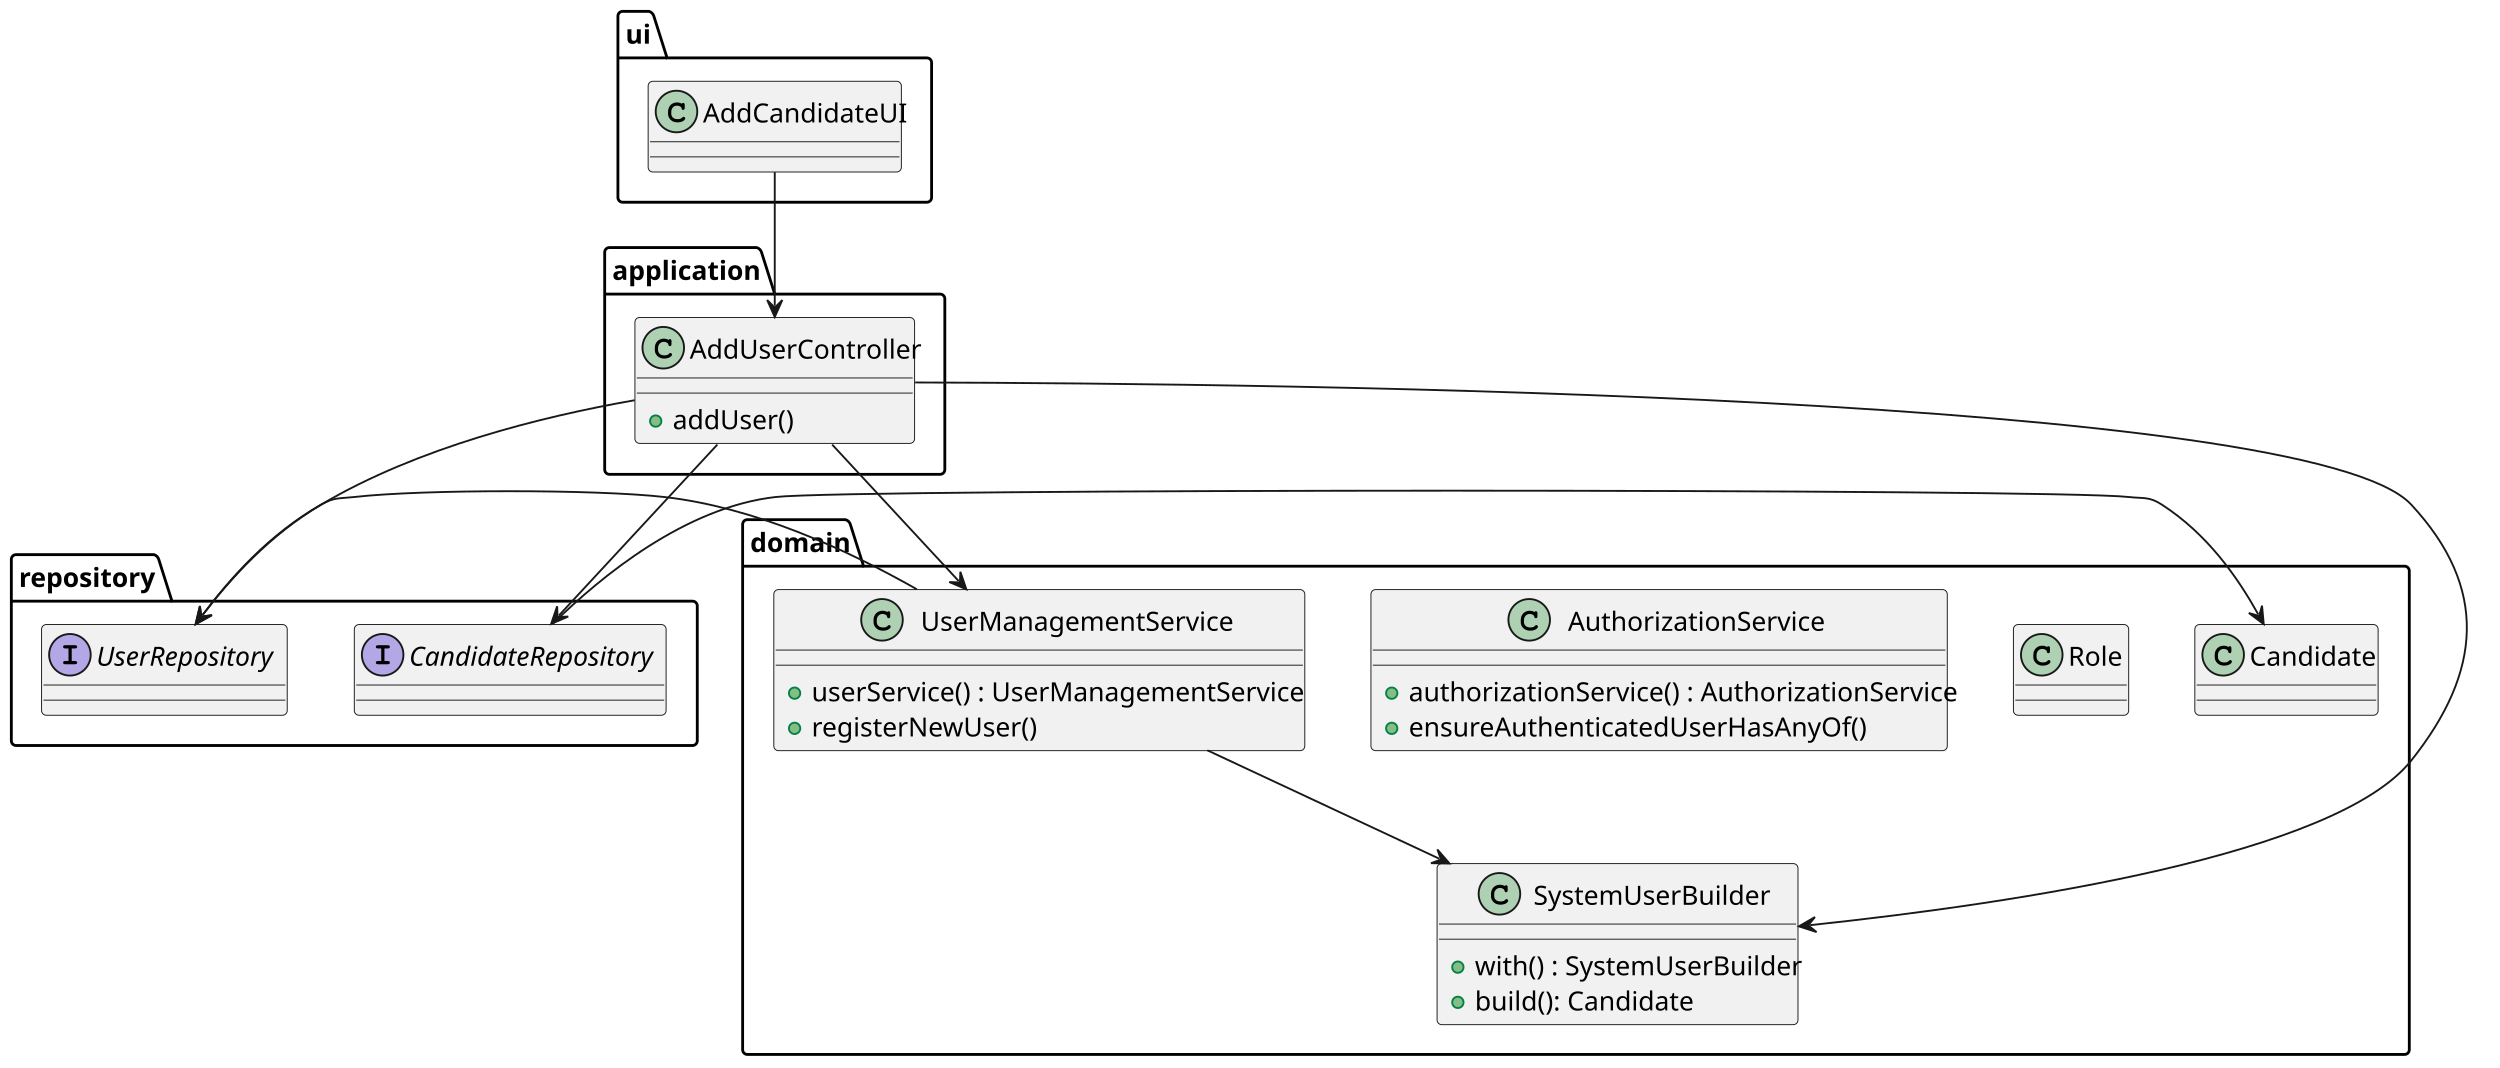
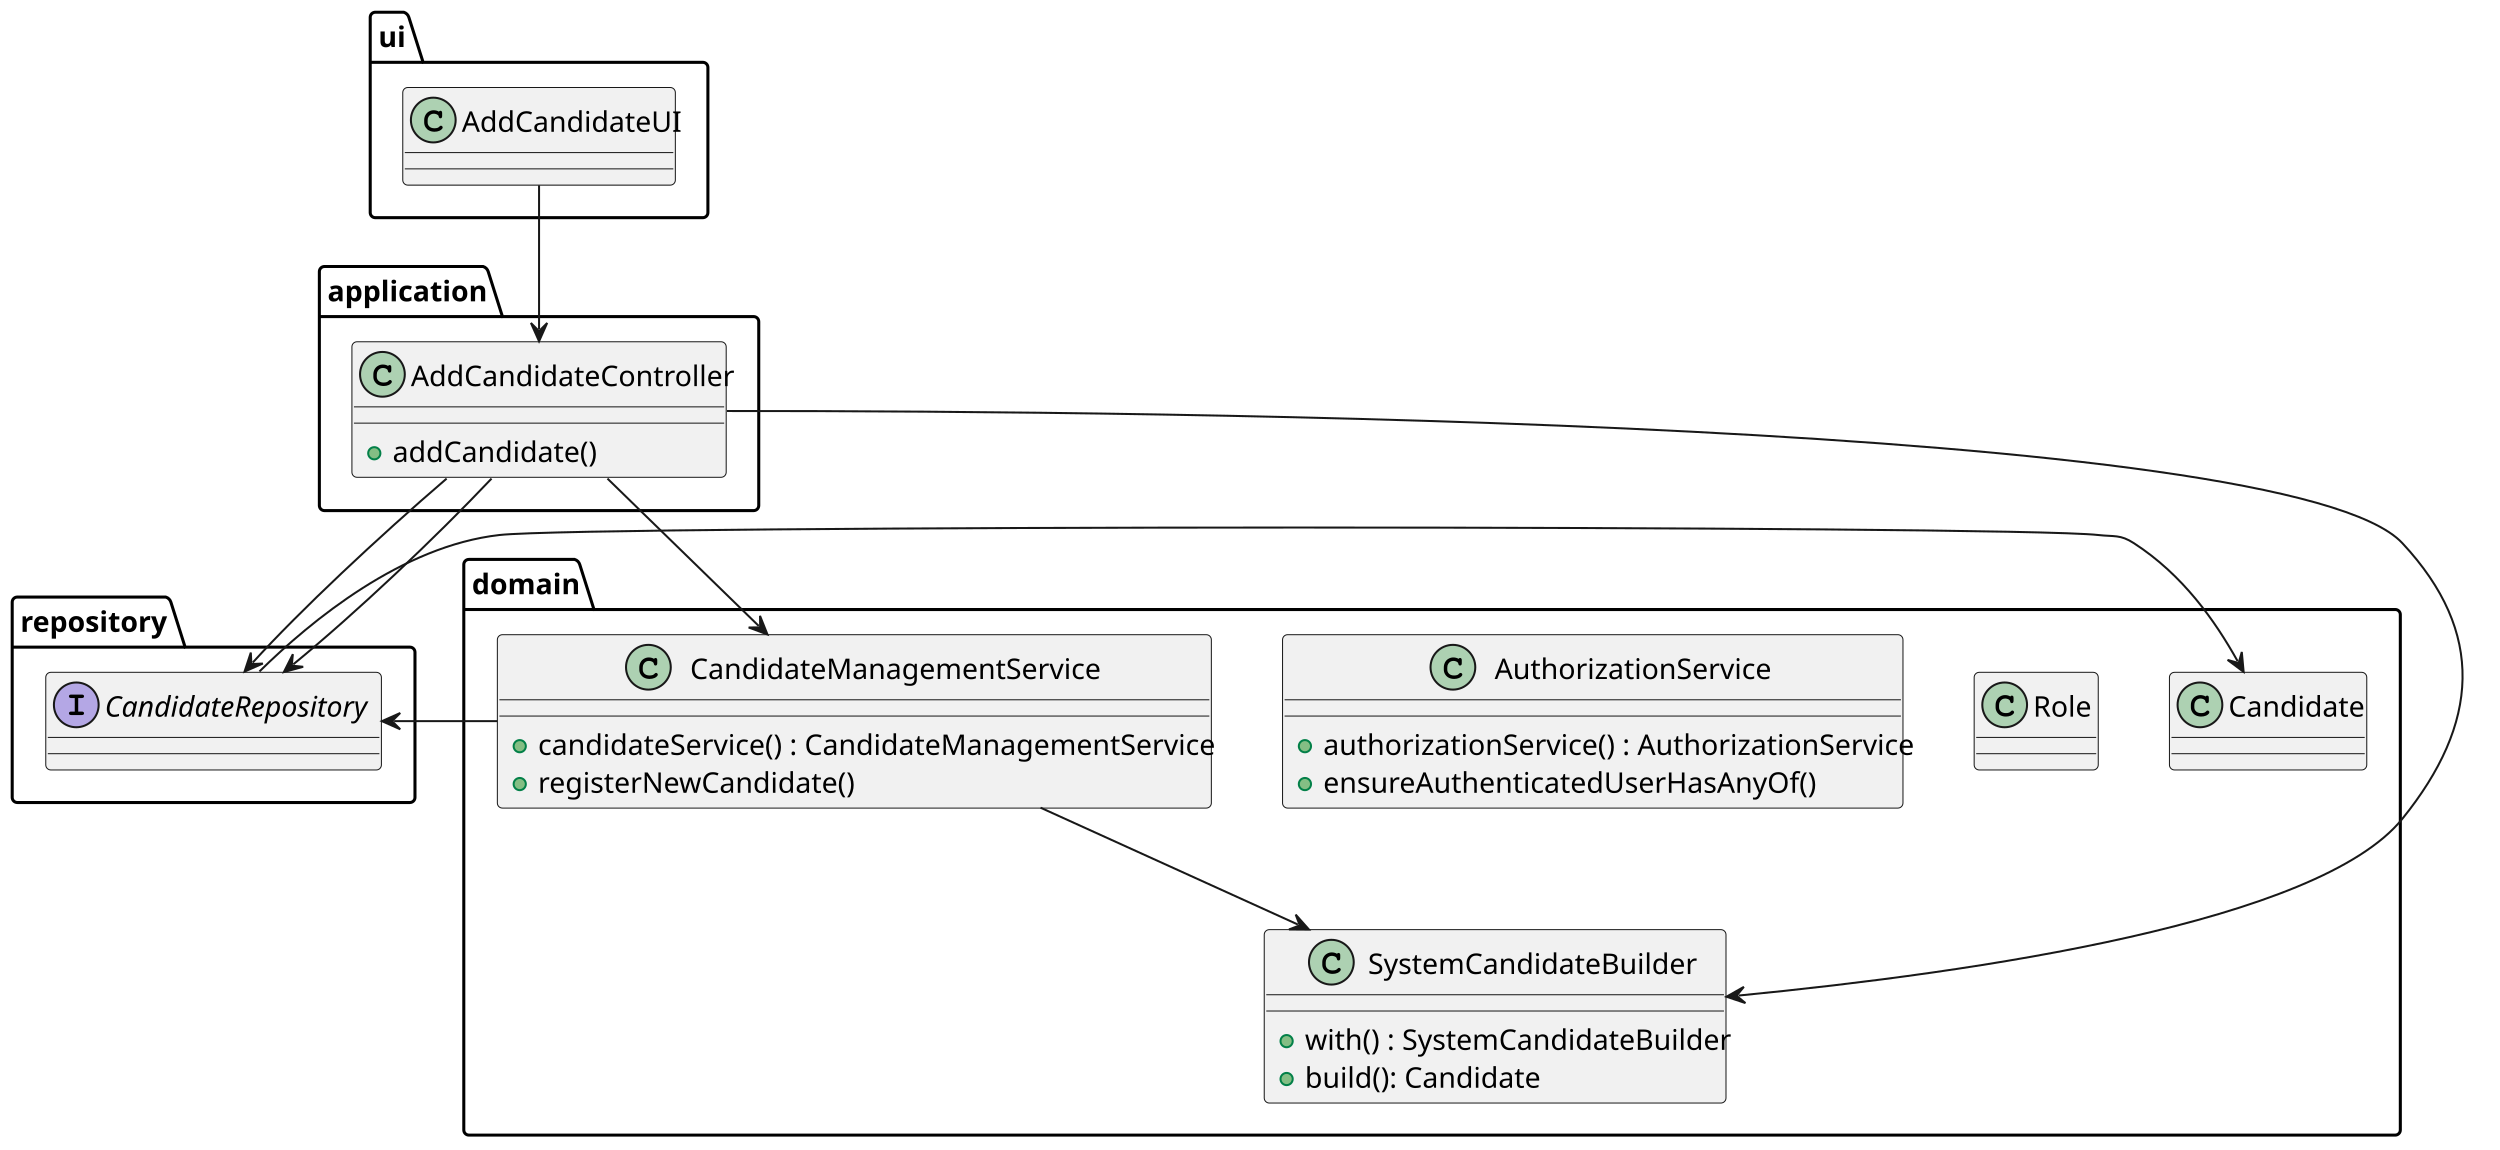
- <svg xmlns="http://www.w3.org/2000/svg" contentStyleType="text/css" height="565px" preserveAspectRatio="none" style="width:1323px;height:565px;background:#FFFFFF;" version="1.1" viewBox="0 0 1323 565" width="1323px" zoomAndPan="magnify">
+ <svg xmlns="http://www.w3.org/2000/svg" contentStyleType="text/css" height="565px" preserveAspectRatio="none" style="width:1229px;height:565px;background:#FFFFFF;" version="1.1" viewBox="0 0 1229 565" width="1229px" zoomAndPan="magnify">
  <defs />
  <g>
    <g id="cluster_ui">
-       <path d="M329.5,6.014 L343.5,6.014 A3.75,3.75 0 0 1 346,8.514 L353,30.635 L490.5,30.635 A2.5,2.5 0 0 1 493,33.135 L493,104.514 A2.5,2.5 0 0 1 490.5,107.014 L329.5,107.014 A2.5,2.5 0 0 1 327,104.514 L327,8.514 A2.5,2.5 0 0 1 329.5,6.014 " fill="none" style="stroke:#000000;stroke-width:1.5;" />
-       <line style="stroke:#000000;stroke-width:1.5;" x1="327" x2="353" y1="30.635" y2="30.635" />
-       <text fill="#000000" font-family="sans-serif" font-size="14" font-weight="bold" lengthAdjust="spacing" textLength="13" x="331" y="23.121">ui</text>
+       <path d="M184.5,6.014 L198.5,6.014 A3.75,3.75 0 0 1 201,8.514 L208,30.635 L345.5,30.635 A2.5,2.5 0 0 1 348,33.135 L348,104.514 A2.5,2.5 0 0 1 345.5,107.014 L184.5,107.014 A2.5,2.5 0 0 1 182,104.514 L182,8.514 A2.5,2.5 0 0 1 184.5,6.014 " fill="none" style="stroke:#000000;stroke-width:1.5;" />
+       <line style="stroke:#000000;stroke-width:1.5;" x1="182" x2="208" y1="30.635" y2="30.635" />
+       <text fill="#000000" font-family="sans-serif" font-size="14" font-weight="bold" lengthAdjust="spacing" textLength="13" x="186" y="23.121">ui</text>
    </g>
    <g id="cluster_application">
-       <path d="M322.5,131.014 L400.5,131.014 A3.75,3.75 0 0 1 403,133.514 L410,155.635 L497.5,155.635 A2.5,2.5 0 0 1 500,158.135 L500,248.514 A2.5,2.5 0 0 1 497.5,251.014 L322.5,251.014 A2.5,2.5 0 0 1 320,248.514 L320,133.514 A2.5,2.5 0 0 1 322.5,131.014 " fill="none" style="stroke:#000000;stroke-width:1.5;" />
-       <line style="stroke:#000000;stroke-width:1.5;" x1="320" x2="410" y1="155.635" y2="155.635" />
-       <text fill="#000000" font-family="sans-serif" font-size="14" font-weight="bold" lengthAdjust="spacing" textLength="77" x="324" y="148.121">application</text>
+       <path d="M159.5,131.014 L237.5,131.014 A3.75,3.75 0 0 1 240,133.514 L247,155.635 L370.5,155.635 A2.5,2.5 0 0 1 373,158.135 L373,248.514 A2.5,2.5 0 0 1 370.5,251.014 L159.5,251.014 A2.5,2.5 0 0 1 157,248.514 L157,133.514 A2.5,2.5 0 0 1 159.5,131.014 " fill="none" style="stroke:#000000;stroke-width:1.5;" />
+       <line style="stroke:#000000;stroke-width:1.5;" x1="157" x2="247" y1="155.635" y2="155.635" />
+       <text fill="#000000" font-family="sans-serif" font-size="14" font-weight="bold" lengthAdjust="spacing" textLength="77" x="161" y="148.121">application</text>
    </g>
    <g id="cluster_repository">
-       <path d="M8.5,293.514 L81.5,293.514 A3.75,3.75 0 0 1 84,296.014 L91,318.135 L366.5,318.135 A2.5,2.5 0 0 1 369,320.635 L369,392.014 A2.5,2.5 0 0 1 366.5,394.514 L8.5,394.514 A2.5,2.5 0 0 1 6,392.014 L6,296.014 A2.5,2.5 0 0 1 8.5,293.514 " fill="none" style="stroke:#000000;stroke-width:1.5;" />
+       <path d="M8.5,293.514 L81.5,293.514 A3.75,3.75 0 0 1 84,296.014 L91,318.135 L201.5,318.135 A2.5,2.5 0 0 1 204,320.635 L204,392.014 A2.5,2.5 0 0 1 201.5,394.514 L8.5,394.514 A2.5,2.5 0 0 1 6,392.014 L6,296.014 A2.5,2.5 0 0 1 8.5,293.514 " fill="none" style="stroke:#000000;stroke-width:1.5;" />
      <line style="stroke:#000000;stroke-width:1.5;" x1="6" x2="91" y1="318.135" y2="318.135" />
      <text fill="#000000" font-family="sans-serif" font-size="14" font-weight="bold" lengthAdjust="spacing" textLength="72" x="10" y="310.621">repository</text>
    </g>
    <g id="cluster_domain">
-       <path d="M395.5,275.014 L447.5,275.014 A3.75,3.75 0 0 1 450,277.514 L457,299.635 L1272.5,299.635 A2.5,2.5 0 0 1 1275,302.135 L1275,555.514 A2.5,2.5 0 0 1 1272.5,558.014 L395.5,558.014 A2.5,2.5 0 0 1 393,555.514 L393,277.514 A2.5,2.5 0 0 1 395.5,275.014 " fill="none" style="stroke:#000000;stroke-width:1.5;" />
-       <line style="stroke:#000000;stroke-width:1.5;" x1="393" x2="457" y1="299.635" y2="299.635" />
-       <text fill="#000000" font-family="sans-serif" font-size="14" font-weight="bold" lengthAdjust="spacing" textLength="51" x="397" y="292.121">domain</text>
+       <path d="M230.5,275.014 L282.5,275.014 A3.75,3.75 0 0 1 285,277.514 L292,299.635 L1177.5,299.635 A2.5,2.5 0 0 1 1180,302.135 L1180,555.514 A2.5,2.5 0 0 1 1177.5,558.014 L230.5,558.014 A2.5,2.5 0 0 1 228,555.514 L228,277.514 A2.5,2.5 0 0 1 230.5,275.014 " fill="none" style="stroke:#000000;stroke-width:1.5;" />
+       <line style="stroke:#000000;stroke-width:1.5;" x1="228" x2="292" y1="299.635" y2="299.635" />
+       <text fill="#000000" font-family="sans-serif" font-size="14" font-weight="bold" lengthAdjust="spacing" textLength="51" x="232" y="292.121">domain</text>
    </g>
    <g id="elem_AddCandidateUI">
-       <rect codeLine="6" fill="#F1F1F1" height="48" id="AddCandidateUI" rx="2.5" ry="2.5" style="stroke:#181818;stroke-width:0.5;" width="134" x="343" y="43.014" />
-       <ellipse cx="358" cy="59.014" fill="#ADD1B2" rx="11" ry="11" style="stroke:#181818;stroke-width:1.0;" />
-       <path d="M360.766,54.889 Q360.922,54.67 361.109,54.56 Q361.297,54.451 361.516,54.451 Q361.891,54.451 362.125,54.717 Q362.359,54.967 362.359,55.576 L362.359,57.029 Q362.359,57.639 362.125,57.904 Q361.891,58.17 361.516,58.17 Q361.172,58.17 360.969,57.967 Q360.766,57.779 360.656,57.264 Q360.609,56.904 360.422,56.717 Q360.094,56.342 359.484,56.123 Q358.875,55.904 358.25,55.904 Q357.484,55.904 356.844,56.232 Q356.219,56.56 355.719,57.31 Q355.234,58.06 355.234,59.092 L355.234,60.185 Q355.234,61.42 356.125,62.248 Q357.016,63.06 358.609,63.06 Q359.547,63.06 360.203,62.81 Q360.594,62.654 361.016,62.217 Q361.281,61.951 361.422,61.873 Q361.578,61.795 361.781,61.795 Q362.109,61.795 362.359,62.06 Q362.625,62.31 362.625,62.654 Q362.625,62.998 362.281,63.404 Q361.781,63.982 360.984,64.311 Q359.906,64.764 358.609,64.764 Q357.094,64.764 355.891,64.139 Q354.906,63.639 354.219,62.576 Q353.531,61.498 353.531,60.217 L353.531,59.06 Q353.531,57.732 354.141,56.592 Q354.766,55.435 355.859,54.826 Q356.953,54.201 358.188,54.201 Q358.922,54.201 359.562,54.373 Q360.219,54.529 360.766,54.889 Z " fill="#000000" />
-       <text fill="#000000" font-family="sans-serif" font-size="14" lengthAdjust="spacing" textLength="102" x="372" y="64.811">AddCandidateUI</text>
-       <line style="stroke:#181818;stroke-width:0.5;" x1="344" x2="476" y1="75.014" y2="75.014" />
-       <line style="stroke:#181818;stroke-width:0.5;" x1="344" x2="476" y1="83.014" y2="83.014" />
+       <rect codeLine="6" fill="#F1F1F1" height="48" id="AddCandidateUI" rx="2.5" ry="2.5" style="stroke:#181818;stroke-width:0.5;" width="134" x="198" y="43.014" />
+       <ellipse cx="213" cy="59.014" fill="#ADD1B2" rx="11" ry="11" style="stroke:#181818;stroke-width:1.0;" />
+       <path d="M215.766,54.889 Q215.922,54.67 216.109,54.56 Q216.297,54.451 216.516,54.451 Q216.891,54.451 217.125,54.717 Q217.359,54.967 217.359,55.576 L217.359,57.029 Q217.359,57.639 217.125,57.904 Q216.891,58.17 216.516,58.17 Q216.172,58.17 215.969,57.967 Q215.766,57.779 215.656,57.264 Q215.609,56.904 215.422,56.717 Q215.094,56.342 214.484,56.123 Q213.875,55.904 213.25,55.904 Q212.484,55.904 211.844,56.232 Q211.219,56.56 210.719,57.31 Q210.234,58.06 210.234,59.092 L210.234,60.185 Q210.234,61.42 211.125,62.248 Q212.016,63.06 213.609,63.06 Q214.547,63.06 215.203,62.81 Q215.594,62.654 216.016,62.217 Q216.281,61.951 216.422,61.873 Q216.578,61.795 216.781,61.795 Q217.109,61.795 217.359,62.06 Q217.625,62.31 217.625,62.654 Q217.625,62.998 217.281,63.404 Q216.781,63.982 215.984,64.311 Q214.906,64.764 213.609,64.764 Q212.094,64.764 210.891,64.139 Q209.906,63.639 209.219,62.576 Q208.531,61.498 208.531,60.217 L208.531,59.06 Q208.531,57.732 209.141,56.592 Q209.766,55.435 210.859,54.826 Q211.953,54.201 213.188,54.201 Q213.922,54.201 214.562,54.373 Q215.219,54.529 215.766,54.889 Z " fill="#000000" />
+       <text fill="#000000" font-family="sans-serif" font-size="14" lengthAdjust="spacing" textLength="102" x="227" y="64.811">AddCandidateUI</text>
+       <line style="stroke:#181818;stroke-width:0.5;" x1="199" x2="331" y1="75.014" y2="75.014" />
+       <line style="stroke:#181818;stroke-width:0.5;" x1="199" x2="331" y1="83.014" y2="83.014" />
    </g>
-     <g id="elem_AddUserController">
-       <rect codeLine="14" fill="#F1F1F1" height="66.621" id="AddUserController" rx="2.5" ry="2.5" style="stroke:#181818;stroke-width:0.5;" width="148" x="336" y="168.014" />
-       <ellipse cx="351" cy="184.014" fill="#ADD1B2" rx="11" ry="11" style="stroke:#181818;stroke-width:1.0;" />
-       <path d="M353.766,179.889 Q353.922,179.67 354.109,179.56 Q354.297,179.451 354.516,179.451 Q354.891,179.451 355.125,179.717 Q355.359,179.967 355.359,180.576 L355.359,182.029 Q355.359,182.639 355.125,182.904 Q354.891,183.17 354.516,183.17 Q354.172,183.17 353.969,182.967 Q353.766,182.779 353.656,182.264 Q353.609,181.904 353.422,181.717 Q353.094,181.342 352.484,181.123 Q351.875,180.904 351.25,180.904 Q350.484,180.904 349.844,181.232 Q349.219,181.56 348.719,182.31 Q348.234,183.06 348.234,184.092 L348.234,185.185 Q348.234,186.42 349.125,187.248 Q350.016,188.06 351.609,188.06 Q352.547,188.06 353.203,187.81 Q353.594,187.654 354.016,187.217 Q354.281,186.951 354.422,186.873 Q354.578,186.795 354.781,186.795 Q355.109,186.795 355.359,187.06 Q355.625,187.31 355.625,187.654 Q355.625,187.998 355.281,188.404 Q354.781,188.982 353.984,189.31 Q352.906,189.764 351.609,189.764 Q350.094,189.764 348.891,189.139 Q347.906,188.639 347.219,187.576 Q346.531,186.498 346.531,185.217 L346.531,184.06 Q346.531,182.732 347.141,181.592 Q347.766,180.435 348.859,179.826 Q349.953,179.201 351.188,179.201 Q351.922,179.201 352.562,179.373 Q353.219,179.529 353.766,179.889 Z " fill="#000000" />
-       <text fill="#000000" font-family="sans-serif" font-size="14" lengthAdjust="spacing" textLength="116" x="365" y="189.81">AddUserController</text>
-       <line style="stroke:#181818;stroke-width:0.5;" x1="337" x2="483" y1="200.014" y2="200.014" />
-       <line style="stroke:#181818;stroke-width:0.5;" x1="337" x2="483" y1="208.014" y2="208.014" />
-       <ellipse cx="347" cy="222.824" fill="#84BE84" rx="3" ry="3" style="stroke:#038048;stroke-width:1.0;" />
-       <text fill="#000000" font-family="sans-serif" font-size="14" lengthAdjust="spacing" textLength="63" x="356" y="227.121">addUser()</text>
-     </g>
-     <g id="elem_UserRepository">
-       <rect codeLine="20" fill="#F1F1F1" height="48" id="UserRepository" rx="2.5" ry="2.5" style="stroke:#181818;stroke-width:0.5;" width="130" x="22" y="330.514" />
-       <ellipse cx="37" cy="346.514" fill="#B4A7E5" rx="11" ry="11" style="stroke:#181818;stroke-width:1.0;" />
-       <path d="M37.953,343.154 L37.953,349.81 L39.672,349.81 Q40.281,349.81 40.547,350.045 Q40.812,350.279 40.812,350.67 Q40.812,351.045 40.547,351.279 Q40.281,351.514 39.672,351.514 L34.531,351.514 Q33.922,351.514 33.656,351.279 Q33.391,351.045 33.391,350.654 Q33.391,350.279 33.656,350.045 Q33.922,349.81 34.531,349.81 L36.25,349.81 L36.25,343.154 L34.531,343.154 Q33.922,343.154 33.656,342.92 Q33.391,342.685 33.391,342.295 Q33.391,341.92 33.656,341.685 Q33.922,341.451 34.531,341.451 L39.672,341.451 Q40.281,341.451 40.547,341.685 Q40.812,341.92 40.812,342.295 Q40.812,342.685 40.547,342.92 Q40.281,343.154 39.672,343.154 L37.953,343.154 Z " fill="#000000" />
-       <text fill="#000000" font-family="sans-serif" font-size="14" font-style="italic" lengthAdjust="spacing" textLength="98" x="51" y="352.31">UserRepository</text>
-       <line style="stroke:#181818;stroke-width:0.5;" x1="23" x2="151" y1="362.514" y2="362.514" />
-       <line style="stroke:#181818;stroke-width:0.5;" x1="23" x2="151" y1="370.514" y2="370.514" />
+     <g id="elem_AddCandidateController">
+       <rect codeLine="14" fill="#F1F1F1" height="66.621" id="AddCandidateController" rx="2.5" ry="2.5" style="stroke:#181818;stroke-width:0.5;" width="184" x="173" y="168.014" />
+       <ellipse cx="188" cy="184.014" fill="#ADD1B2" rx="11" ry="11" style="stroke:#181818;stroke-width:1.0;" />
+       <path d="M190.766,179.889 Q190.922,179.67 191.109,179.56 Q191.297,179.451 191.516,179.451 Q191.891,179.451 192.125,179.717 Q192.359,179.967 192.359,180.576 L192.359,182.029 Q192.359,182.639 192.125,182.904 Q191.891,183.17 191.516,183.17 Q191.172,183.17 190.969,182.967 Q190.766,182.779 190.656,182.264 Q190.609,181.904 190.422,181.717 Q190.094,181.342 189.484,181.123 Q188.875,180.904 188.25,180.904 Q187.484,180.904 186.844,181.232 Q186.219,181.56 185.719,182.31 Q185.234,183.06 185.234,184.092 L185.234,185.185 Q185.234,186.42 186.125,187.248 Q187.016,188.06 188.609,188.06 Q189.547,188.06 190.203,187.81 Q190.594,187.654 191.016,187.217 Q191.281,186.951 191.422,186.873 Q191.578,186.795 191.781,186.795 Q192.109,186.795 192.359,187.06 Q192.625,187.31 192.625,187.654 Q192.625,187.998 192.281,188.404 Q191.781,188.982 190.984,189.31 Q189.906,189.764 188.609,189.764 Q187.094,189.764 185.891,189.139 Q184.906,188.639 184.219,187.576 Q183.531,186.498 183.531,185.217 L183.531,184.06 Q183.531,182.732 184.141,181.592 Q184.766,180.435 185.859,179.826 Q186.953,179.201 188.188,179.201 Q188.922,179.201 189.562,179.373 Q190.219,179.529 190.766,179.889 Z " fill="#000000" />
+       <text fill="#000000" font-family="sans-serif" font-size="14" lengthAdjust="spacing" textLength="152" x="202" y="189.81">AddCandidateController</text>
+       <line style="stroke:#181818;stroke-width:0.5;" x1="174" x2="356" y1="200.014" y2="200.014" />
+       <line style="stroke:#181818;stroke-width:0.5;" x1="174" x2="356" y1="208.014" y2="208.014" />
+       <ellipse cx="184" cy="222.824" fill="#84BE84" rx="3" ry="3" style="stroke:#038048;stroke-width:1.0;" />
+       <text fill="#000000" font-family="sans-serif" font-size="14" lengthAdjust="spacing" textLength="99" x="193" y="227.121">addCandidate()</text>
    </g>
    <g id="elem_CandidateRepository">
-       <rect codeLine="22" fill="#F1F1F1" height="48" id="CandidateRepository" rx="2.5" ry="2.5" style="stroke:#181818;stroke-width:0.5;" width="165" x="187.5" y="330.514" />
-       <ellipse cx="202.5" cy="346.514" fill="#B4A7E5" rx="11" ry="11" style="stroke:#181818;stroke-width:1.0;" />
-       <path d="M203.453,343.154 L203.453,349.81 L205.172,349.81 Q205.781,349.81 206.047,350.045 Q206.312,350.279 206.312,350.67 Q206.312,351.045 206.047,351.279 Q205.781,351.514 205.172,351.514 L200.031,351.514 Q199.422,351.514 199.156,351.279 Q198.891,351.045 198.891,350.654 Q198.891,350.279 199.156,350.045 Q199.422,349.81 200.031,349.81 L201.75,349.81 L201.75,343.154 L200.031,343.154 Q199.422,343.154 199.156,342.92 Q198.891,342.685 198.891,342.295 Q198.891,341.92 199.156,341.685 Q199.422,341.451 200.031,341.451 L205.172,341.451 Q205.781,341.451 206.047,341.685 Q206.312,341.92 206.312,342.295 Q206.312,342.685 206.047,342.92 Q205.781,343.154 205.172,343.154 L203.453,343.154 Z " fill="#000000" />
-       <text fill="#000000" font-family="sans-serif" font-size="14" font-style="italic" lengthAdjust="spacing" textLength="133" x="216.5" y="352.31">CandidateRepository</text>
-       <line style="stroke:#181818;stroke-width:0.5;" x1="188.5" x2="351.5" y1="362.514" y2="362.514" />
-       <line style="stroke:#181818;stroke-width:0.5;" x1="188.5" x2="351.5" y1="370.514" y2="370.514" />
+       <rect codeLine="21" fill="#F1F1F1" height="48" id="CandidateRepository" rx="2.5" ry="2.5" style="stroke:#181818;stroke-width:0.5;" width="165" x="22.5" y="330.514" />
+       <ellipse cx="37.5" cy="346.514" fill="#B4A7E5" rx="11" ry="11" style="stroke:#181818;stroke-width:1.0;" />
+       <path d="M38.453,343.154 L38.453,349.81 L40.172,349.81 Q40.781,349.81 41.047,350.045 Q41.312,350.279 41.312,350.67 Q41.312,351.045 41.047,351.279 Q40.781,351.514 40.172,351.514 L35.031,351.514 Q34.422,351.514 34.156,351.279 Q33.891,351.045 33.891,350.654 Q33.891,350.279 34.156,350.045 Q34.422,349.81 35.031,349.81 L36.75,349.81 L36.75,343.154 L35.031,343.154 Q34.422,343.154 34.156,342.92 Q33.891,342.685 33.891,342.295 Q33.891,341.92 34.156,341.685 Q34.422,341.451 35.031,341.451 L40.172,341.451 Q40.781,341.451 41.047,341.685 Q41.312,341.92 41.312,342.295 Q41.312,342.685 41.047,342.92 Q40.781,343.154 40.172,343.154 L38.453,343.154 Z " fill="#000000" />
+       <text fill="#000000" font-family="sans-serif" font-size="14" font-style="italic" lengthAdjust="spacing" textLength="133" x="51.5" y="352.31">CandidateRepository</text>
+       <line style="stroke:#181818;stroke-width:0.5;" x1="23.5" x2="186.5" y1="362.514" y2="362.514" />
+       <line style="stroke:#181818;stroke-width:0.5;" x1="23.5" x2="186.5" y1="370.514" y2="370.514" />
    </g>
    <g id="elem_Role">
-       <rect codeLine="27" fill="#F1F1F1" height="48" id="Role" rx="2.5" ry="2.5" style="stroke:#181818;stroke-width:0.5;" width="61" x="1065.5" y="330.514" />
-       <ellipse cx="1080.5" cy="346.514" fill="#ADD1B2" rx="11" ry="11" style="stroke:#181818;stroke-width:1.0;" />
-       <path d="M1083.266,342.389 Q1083.422,342.17 1083.609,342.06 Q1083.797,341.951 1084.016,341.951 Q1084.391,341.951 1084.625,342.217 Q1084.859,342.467 1084.859,343.076 L1084.859,344.529 Q1084.859,345.139 1084.625,345.404 Q1084.391,345.67 1084.016,345.67 Q1083.672,345.67 1083.469,345.467 Q1083.266,345.279 1083.156,344.764 Q1083.109,344.404 1082.922,344.217 Q1082.594,343.842 1081.984,343.623 Q1081.375,343.404 1080.75,343.404 Q1079.984,343.404 1079.344,343.732 Q1078.719,344.06 1078.219,344.81 Q1077.734,345.56 1077.734,346.592 L1077.734,347.685 Q1077.734,348.92 1078.625,349.748 Q1079.516,350.56 1081.109,350.56 Q1082.047,350.56 1082.703,350.31 Q1083.094,350.154 1083.516,349.717 Q1083.781,349.451 1083.922,349.373 Q1084.078,349.295 1084.281,349.295 Q1084.609,349.295 1084.859,349.56 Q1085.125,349.81 1085.125,350.154 Q1085.125,350.498 1084.781,350.904 Q1084.281,351.482 1083.484,351.81 Q1082.406,352.264 1081.109,352.264 Q1079.594,352.264 1078.391,351.639 Q1077.406,351.139 1076.719,350.076 Q1076.031,348.998 1076.031,347.717 L1076.031,346.56 Q1076.031,345.232 1076.641,344.092 Q1077.266,342.935 1078.359,342.326 Q1079.453,341.701 1080.688,341.701 Q1081.422,341.701 1082.062,341.873 Q1082.719,342.029 1083.266,342.389 Z " fill="#000000" />
-       <text fill="#000000" font-family="sans-serif" font-size="14" lengthAdjust="spacing" textLength="29" x="1094.5" y="352.31">Role</text>
-       <line style="stroke:#181818;stroke-width:0.5;" x1="1066.5" x2="1125.5" y1="362.514" y2="362.514" />
-       <line style="stroke:#181818;stroke-width:0.5;" x1="1066.5" x2="1125.5" y1="370.514" y2="370.514" />
+       <rect codeLine="26" fill="#F1F1F1" height="48" id="Role" rx="2.5" ry="2.5" style="stroke:#181818;stroke-width:0.5;" width="61" x="970.5" y="330.514" />
+       <ellipse cx="985.5" cy="346.514" fill="#ADD1B2" rx="11" ry="11" style="stroke:#181818;stroke-width:1.0;" />
+       <path d="M988.266,342.389 Q988.422,342.17 988.609,342.06 Q988.797,341.951 989.016,341.951 Q989.391,341.951 989.625,342.217 Q989.859,342.467 989.859,343.076 L989.859,344.529 Q989.859,345.139 989.625,345.404 Q989.391,345.67 989.016,345.67 Q988.672,345.67 988.469,345.467 Q988.266,345.279 988.156,344.764 Q988.109,344.404 987.922,344.217 Q987.594,343.842 986.984,343.623 Q986.375,343.404 985.75,343.404 Q984.984,343.404 984.344,343.732 Q983.719,344.06 983.219,344.81 Q982.734,345.56 982.734,346.592 L982.734,347.685 Q982.734,348.92 983.625,349.748 Q984.516,350.56 986.109,350.56 Q987.047,350.56 987.703,350.31 Q988.094,350.154 988.516,349.717 Q988.781,349.451 988.922,349.373 Q989.078,349.295 989.281,349.295 Q989.609,349.295 989.859,349.56 Q990.125,349.81 990.125,350.154 Q990.125,350.498 989.781,350.904 Q989.281,351.482 988.484,351.81 Q987.406,352.264 986.109,352.264 Q984.594,352.264 983.391,351.639 Q982.406,351.139 981.719,350.076 Q981.031,348.998 981.031,347.717 L981.031,346.56 Q981.031,345.232 981.641,344.092 Q982.266,342.935 983.359,342.326 Q984.453,341.701 985.688,341.701 Q986.422,341.701 987.062,341.873 Q987.719,342.029 988.266,342.389 Z " fill="#000000" />
+       <text fill="#000000" font-family="sans-serif" font-size="14" lengthAdjust="spacing" textLength="29" x="999.5" y="352.31">Role</text>
+       <line style="stroke:#181818;stroke-width:0.5;" x1="971.5" x2="1030.5" y1="362.514" y2="362.514" />
+       <line style="stroke:#181818;stroke-width:0.5;" x1="971.5" x2="1030.5" y1="370.514" y2="370.514" />
    </g>
    <g id="elem_AuthorizationService">
-       <rect codeLine="29" fill="#F1F1F1" height="85.242" id="AuthorizationService" rx="2.5" ry="2.5" style="stroke:#181818;stroke-width:0.5;" width="305" x="725.5" y="312.014" />
-       <ellipse cx="809.25" cy="328.014" fill="#ADD1B2" rx="11" ry="11" style="stroke:#181818;stroke-width:1.0;" />
-       <path d="M812.016,323.889 Q812.172,323.67 812.359,323.56 Q812.547,323.451 812.766,323.451 Q813.141,323.451 813.375,323.717 Q813.609,323.967 813.609,324.576 L813.609,326.029 Q813.609,326.639 813.375,326.904 Q813.141,327.17 812.766,327.17 Q812.422,327.17 812.219,326.967 Q812.016,326.779 811.906,326.264 Q811.859,325.904 811.672,325.717 Q811.344,325.342 810.734,325.123 Q810.125,324.904 809.5,324.904 Q808.734,324.904 808.094,325.232 Q807.469,325.56 806.969,326.31 Q806.484,327.06 806.484,328.092 L806.484,329.185 Q806.484,330.42 807.375,331.248 Q808.266,332.06 809.859,332.06 Q810.797,332.06 811.453,331.81 Q811.844,331.654 812.266,331.217 Q812.531,330.951 812.672,330.873 Q812.828,330.795 813.031,330.795 Q813.359,330.795 813.609,331.06 Q813.875,331.31 813.875,331.654 Q813.875,331.998 813.531,332.404 Q813.031,332.982 812.234,333.31 Q811.156,333.764 809.859,333.764 Q808.344,333.764 807.141,333.139 Q806.156,332.639 805.469,331.576 Q804.781,330.498 804.781,329.217 L804.781,328.06 Q804.781,326.732 805.391,325.592 Q806.016,324.435 807.109,323.826 Q808.203,323.201 809.438,323.201 Q810.172,323.201 810.812,323.373 Q811.469,323.529 812.016,323.889 Z " fill="#000000" />
-       <text fill="#000000" font-family="sans-serif" font-size="14" lengthAdjust="spacing" textLength="129" x="829.75" y="333.81">AuthorizationService</text>
-       <line style="stroke:#181818;stroke-width:0.5;" x1="726.5" x2="1029.5" y1="344.014" y2="344.014" />
-       <line style="stroke:#181818;stroke-width:0.5;" x1="726.5" x2="1029.5" y1="352.014" y2="352.014" />
-       <ellipse cx="736.5" cy="366.824" fill="#84BE84" rx="3" ry="3" style="stroke:#038048;stroke-width:1.0;" />
-       <text fill="#000000" font-family="sans-serif" font-size="14" lengthAdjust="spacing" textLength="279" x="745.5" y="371.121">authorizationService() : AuthorizationService</text>
-       <ellipse cx="736.5" cy="385.445" fill="#84BE84" rx="3" ry="3" style="stroke:#038048;stroke-width:1.0;" />
-       <text fill="#000000" font-family="sans-serif" font-size="14" lengthAdjust="spacing" textLength="233" x="745.5" y="389.742">ensureAuthenticatedUserHasAnyOf()</text>
+       <rect codeLine="28" fill="#F1F1F1" height="85.242" id="AuthorizationService" rx="2.5" ry="2.5" style="stroke:#181818;stroke-width:0.5;" width="305" x="630.5" y="312.014" />
+       <ellipse cx="714.25" cy="328.014" fill="#ADD1B2" rx="11" ry="11" style="stroke:#181818;stroke-width:1.0;" />
+       <path d="M717.016,323.889 Q717.172,323.67 717.359,323.56 Q717.547,323.451 717.766,323.451 Q718.141,323.451 718.375,323.717 Q718.609,323.967 718.609,324.576 L718.609,326.029 Q718.609,326.639 718.375,326.904 Q718.141,327.17 717.766,327.17 Q717.422,327.17 717.219,326.967 Q717.016,326.779 716.906,326.264 Q716.859,325.904 716.672,325.717 Q716.344,325.342 715.734,325.123 Q715.125,324.904 714.5,324.904 Q713.734,324.904 713.094,325.232 Q712.469,325.56 711.969,326.31 Q711.484,327.06 711.484,328.092 L711.484,329.185 Q711.484,330.42 712.375,331.248 Q713.266,332.06 714.859,332.06 Q715.797,332.06 716.453,331.81 Q716.844,331.654 717.266,331.217 Q717.531,330.951 717.672,330.873 Q717.828,330.795 718.031,330.795 Q718.359,330.795 718.609,331.06 Q718.875,331.31 718.875,331.654 Q718.875,331.998 718.531,332.404 Q718.031,332.982 717.234,333.31 Q716.156,333.764 714.859,333.764 Q713.344,333.764 712.141,333.139 Q711.156,332.639 710.469,331.576 Q709.781,330.498 709.781,329.217 L709.781,328.06 Q709.781,326.732 710.391,325.592 Q711.016,324.435 712.109,323.826 Q713.203,323.201 714.438,323.201 Q715.172,323.201 715.812,323.373 Q716.469,323.529 717.016,323.889 Z " fill="#000000" />
+       <text fill="#000000" font-family="sans-serif" font-size="14" lengthAdjust="spacing" textLength="129" x="734.75" y="333.81">AuthorizationService</text>
+       <line style="stroke:#181818;stroke-width:0.5;" x1="631.5" x2="934.5" y1="344.014" y2="344.014" />
+       <line style="stroke:#181818;stroke-width:0.5;" x1="631.5" x2="934.5" y1="352.014" y2="352.014" />
+       <ellipse cx="641.5" cy="366.824" fill="#84BE84" rx="3" ry="3" style="stroke:#038048;stroke-width:1.0;" />
+       <text fill="#000000" font-family="sans-serif" font-size="14" lengthAdjust="spacing" textLength="279" x="650.5" y="371.121">authorizationService() : AuthorizationService</text>
+       <ellipse cx="641.5" cy="385.445" fill="#84BE84" rx="3" ry="3" style="stroke:#038048;stroke-width:1.0;" />
+       <text fill="#000000" font-family="sans-serif" font-size="14" lengthAdjust="spacing" textLength="233" x="650.5" y="389.742">ensureAuthenticatedUserHasAnyOf()</text>
    </g>
-     <g id="elem_UserManagementService">
-       <rect codeLine="34" fill="#F1F1F1" height="85.242" id="UserManagementService" rx="2.5" ry="2.5" style="stroke:#181818;stroke-width:0.5;" width="281" x="409.5" y="312.014" />
-       <ellipse cx="466.75" cy="328.014" fill="#ADD1B2" rx="11" ry="11" style="stroke:#181818;stroke-width:1.0;" />
-       <path d="M469.516,323.889 Q469.672,323.67 469.859,323.56 Q470.047,323.451 470.266,323.451 Q470.641,323.451 470.875,323.717 Q471.109,323.967 471.109,324.576 L471.109,326.029 Q471.109,326.639 470.875,326.904 Q470.641,327.17 470.266,327.17 Q469.922,327.17 469.719,326.967 Q469.516,326.779 469.406,326.264 Q469.359,325.904 469.172,325.717 Q468.844,325.342 468.234,325.123 Q467.625,324.904 467,324.904 Q466.234,324.904 465.594,325.232 Q464.969,325.56 464.469,326.31 Q463.984,327.06 463.984,328.092 L463.984,329.185 Q463.984,330.42 464.875,331.248 Q465.766,332.06 467.359,332.06 Q468.297,332.06 468.953,331.81 Q469.344,331.654 469.766,331.217 Q470.031,330.951 470.172,330.873 Q470.328,330.795 470.531,330.795 Q470.859,330.795 471.109,331.06 Q471.375,331.31 471.375,331.654 Q471.375,331.998 471.031,332.404 Q470.531,332.982 469.734,333.31 Q468.656,333.764 467.359,333.764 Q465.844,333.764 464.641,333.139 Q463.656,332.639 462.969,331.576 Q462.281,330.498 462.281,329.217 L462.281,328.06 Q462.281,326.732 462.891,325.592 Q463.516,324.435 464.609,323.826 Q465.703,323.201 466.938,323.201 Q467.672,323.201 468.312,323.373 Q468.969,323.529 469.516,323.889 Z " fill="#000000" />
-       <text fill="#000000" font-family="sans-serif" font-size="14" lengthAdjust="spacing" textLength="158" x="487.25" y="333.81">UserManagementService</text>
-       <line style="stroke:#181818;stroke-width:0.5;" x1="410.5" x2="689.5" y1="344.014" y2="344.014" />
-       <line style="stroke:#181818;stroke-width:0.5;" x1="410.5" x2="689.5" y1="352.014" y2="352.014" />
-       <ellipse cx="420.5" cy="366.824" fill="#84BE84" rx="3" ry="3" style="stroke:#038048;stroke-width:1.0;" />
-       <text fill="#000000" font-family="sans-serif" font-size="14" lengthAdjust="spacing" textLength="255" x="429.5" y="371.121">userService() : UserManagementService</text>
-       <ellipse cx="420.5" cy="385.445" fill="#84BE84" rx="3" ry="3" style="stroke:#038048;stroke-width:1.0;" />
-       <text fill="#000000" font-family="sans-serif" font-size="14" lengthAdjust="spacing" textLength="113" x="429.5" y="389.742">registerNewUser()</text>
+     <g id="elem_CandidateManagementService">
+       <rect codeLine="33" fill="#F1F1F1" height="85.242" id="CandidateManagementService" rx="2.5" ry="2.5" style="stroke:#181818;stroke-width:0.5;" width="351" x="244.5" y="312.014" />
+       <ellipse cx="318.75" cy="328.014" fill="#ADD1B2" rx="11" ry="11" style="stroke:#181818;stroke-width:1.0;" />
+       <path d="M321.516,323.889 Q321.672,323.67 321.859,323.56 Q322.047,323.451 322.266,323.451 Q322.641,323.451 322.875,323.717 Q323.109,323.967 323.109,324.576 L323.109,326.029 Q323.109,326.639 322.875,326.904 Q322.641,327.17 322.266,327.17 Q321.922,327.17 321.719,326.967 Q321.516,326.779 321.406,326.264 Q321.359,325.904 321.172,325.717 Q320.844,325.342 320.234,325.123 Q319.625,324.904 319,324.904 Q318.234,324.904 317.594,325.232 Q316.969,325.56 316.469,326.31 Q315.984,327.06 315.984,328.092 L315.984,329.185 Q315.984,330.42 316.875,331.248 Q317.766,332.06 319.359,332.06 Q320.297,332.06 320.953,331.81 Q321.344,331.654 321.766,331.217 Q322.031,330.951 322.172,330.873 Q322.328,330.795 322.531,330.795 Q322.859,330.795 323.109,331.06 Q323.375,331.31 323.375,331.654 Q323.375,331.998 323.031,332.404 Q322.531,332.982 321.734,333.31 Q320.656,333.764 319.359,333.764 Q317.844,333.764 316.641,333.139 Q315.656,332.639 314.969,331.576 Q314.281,330.498 314.281,329.217 L314.281,328.06 Q314.281,326.732 314.891,325.592 Q315.516,324.435 316.609,323.826 Q317.703,323.201 318.938,323.201 Q319.672,323.201 320.312,323.373 Q320.969,323.529 321.516,323.889 Z " fill="#000000" />
+       <text fill="#000000" font-family="sans-serif" font-size="14" lengthAdjust="spacing" textLength="194" x="339.25" y="333.81">CandidateManagementService</text>
+       <line style="stroke:#181818;stroke-width:0.5;" x1="245.5" x2="594.5" y1="344.014" y2="344.014" />
+       <line style="stroke:#181818;stroke-width:0.5;" x1="245.5" x2="594.5" y1="352.014" y2="352.014" />
+       <ellipse cx="255.5" cy="366.824" fill="#84BE84" rx="3" ry="3" style="stroke:#038048;stroke-width:1.0;" />
+       <text fill="#000000" font-family="sans-serif" font-size="14" lengthAdjust="spacing" textLength="325" x="264.5" y="371.121">candidateService() : CandidateManagementService</text>
+       <ellipse cx="255.5" cy="385.445" fill="#84BE84" rx="3" ry="3" style="stroke:#038048;stroke-width:1.0;" />
+       <text fill="#000000" font-family="sans-serif" font-size="14" lengthAdjust="spacing" textLength="149" x="264.5" y="389.742">registerNewCandidate()</text>
    </g>
-     <g id="elem_SystemUserBuilder">
-       <rect codeLine="39" fill="#F1F1F1" height="85.242" id="SystemUserBuilder" rx="2.5" ry="2.5" style="stroke:#181818;stroke-width:0.5;" width="191" x="760.5" y="457.014" />
-       <ellipse cx="793.5" cy="473.014" fill="#ADD1B2" rx="11" ry="11" style="stroke:#181818;stroke-width:1.0;" />
-       <path d="M796.266,468.889 Q796.422,468.67 796.609,468.56 Q796.797,468.451 797.016,468.451 Q797.391,468.451 797.625,468.717 Q797.859,468.967 797.859,469.576 L797.859,471.029 Q797.859,471.639 797.625,471.904 Q797.391,472.17 797.016,472.17 Q796.672,472.17 796.469,471.967 Q796.266,471.779 796.156,471.264 Q796.109,470.904 795.922,470.717 Q795.594,470.342 794.984,470.123 Q794.375,469.904 793.75,469.904 Q792.984,469.904 792.344,470.232 Q791.719,470.56 791.219,471.31 Q790.734,472.06 790.734,473.092 L790.734,474.185 Q790.734,475.42 791.625,476.248 Q792.516,477.06 794.109,477.06 Q795.047,477.06 795.703,476.81 Q796.094,476.654 796.516,476.217 Q796.781,475.951 796.922,475.873 Q797.078,475.795 797.281,475.795 Q797.609,475.795 797.859,476.06 Q798.125,476.31 798.125,476.654 Q798.125,476.998 797.781,477.404 Q797.281,477.982 796.484,478.31 Q795.406,478.764 794.109,478.764 Q792.594,478.764 791.391,478.139 Q790.406,477.639 789.719,476.576 Q789.031,475.498 789.031,474.217 L789.031,473.06 Q789.031,471.732 789.641,470.592 Q790.266,469.435 791.359,468.826 Q792.453,468.201 793.688,468.201 Q794.422,468.201 795.062,468.373 Q795.719,468.529 796.266,468.889 Z " fill="#000000" />
-       <text fill="#000000" font-family="sans-serif" font-size="14" lengthAdjust="spacing" textLength="119" x="811.5" y="478.81">SystemUserBuilder</text>
-       <line style="stroke:#181818;stroke-width:0.5;" x1="761.5" x2="950.5" y1="489.014" y2="489.014" />
-       <line style="stroke:#181818;stroke-width:0.5;" x1="761.5" x2="950.5" y1="497.014" y2="497.014" />
-       <ellipse cx="771.5" cy="511.824" fill="#84BE84" rx="3" ry="3" style="stroke:#038048;stroke-width:1.0;" />
-       <text fill="#000000" font-family="sans-serif" font-size="14" lengthAdjust="spacing" textLength="165" x="780.5" y="516.121">with() : SystemUserBuilder</text>
-       <ellipse cx="771.5" cy="530.445" fill="#84BE84" rx="3" ry="3" style="stroke:#038048;stroke-width:1.0;" />
-       <text fill="#000000" font-family="sans-serif" font-size="14" lengthAdjust="spacing" textLength="113" x="780.5" y="534.742">build(): Candidate</text>
+     <g id="elem_SystemCandidateBuilder">
+       <rect codeLine="38" fill="#F1F1F1" height="85.242" id="SystemCandidateBuilder" rx="2.5" ry="2.5" style="stroke:#181818;stroke-width:0.5;" width="227" x="621.5" y="457.014" />
+       <ellipse cx="654.5" cy="473.014" fill="#ADD1B2" rx="11" ry="11" style="stroke:#181818;stroke-width:1.0;" />
+       <path d="M657.266,468.889 Q657.422,468.67 657.609,468.56 Q657.797,468.451 658.016,468.451 Q658.391,468.451 658.625,468.717 Q658.859,468.967 658.859,469.576 L658.859,471.029 Q658.859,471.639 658.625,471.904 Q658.391,472.17 658.016,472.17 Q657.672,472.17 657.469,471.967 Q657.266,471.779 657.156,471.264 Q657.109,470.904 656.922,470.717 Q656.594,470.342 655.984,470.123 Q655.375,469.904 654.75,469.904 Q653.984,469.904 653.344,470.232 Q652.719,470.56 652.219,471.31 Q651.734,472.06 651.734,473.092 L651.734,474.185 Q651.734,475.42 652.625,476.248 Q653.516,477.06 655.109,477.06 Q656.047,477.06 656.703,476.81 Q657.094,476.654 657.516,476.217 Q657.781,475.951 657.922,475.873 Q658.078,475.795 658.281,475.795 Q658.609,475.795 658.859,476.06 Q659.125,476.31 659.125,476.654 Q659.125,476.998 658.781,477.404 Q658.281,477.982 657.484,478.31 Q656.406,478.764 655.109,478.764 Q653.594,478.764 652.391,478.139 Q651.406,477.639 650.719,476.576 Q650.031,475.498 650.031,474.217 L650.031,473.06 Q650.031,471.732 650.641,470.592 Q651.266,469.435 652.359,468.826 Q653.453,468.201 654.688,468.201 Q655.422,468.201 656.062,468.373 Q656.719,468.529 657.266,468.889 Z " fill="#000000" />
+       <text fill="#000000" font-family="sans-serif" font-size="14" lengthAdjust="spacing" textLength="155" x="672.5" y="478.81">SystemCandidateBuilder</text>
+       <line style="stroke:#181818;stroke-width:0.5;" x1="622.5" x2="847.5" y1="489.014" y2="489.014" />
+       <line style="stroke:#181818;stroke-width:0.5;" x1="622.5" x2="847.5" y1="497.014" y2="497.014" />
+       <ellipse cx="632.5" cy="511.824" fill="#84BE84" rx="3" ry="3" style="stroke:#038048;stroke-width:1.0;" />
+       <text fill="#000000" font-family="sans-serif" font-size="14" lengthAdjust="spacing" textLength="201" x="641.5" y="516.121">with() : SystemCandidateBuilder</text>
+       <ellipse cx="632.5" cy="530.445" fill="#84BE84" rx="3" ry="3" style="stroke:#038048;stroke-width:1.0;" />
+       <text fill="#000000" font-family="sans-serif" font-size="14" lengthAdjust="spacing" textLength="113" x="641.5" y="534.742">build(): Candidate</text>
    </g>
    <g id="elem_Candidate">
-       <rect codeLine="44" fill="#F1F1F1" height="48" id="Candidate" rx="2.5" ry="2.5" style="stroke:#181818;stroke-width:0.5;" width="97" x="1161.5" y="330.514" />
-       <ellipse cx="1176.5" cy="346.514" fill="#ADD1B2" rx="11" ry="11" style="stroke:#181818;stroke-width:1.0;" />
-       <path d="M1179.266,342.389 Q1179.422,342.17 1179.609,342.06 Q1179.797,341.951 1180.016,341.951 Q1180.391,341.951 1180.625,342.217 Q1180.859,342.467 1180.859,343.076 L1180.859,344.529 Q1180.859,345.139 1180.625,345.404 Q1180.391,345.67 1180.016,345.67 Q1179.672,345.67 1179.469,345.467 Q1179.266,345.279 1179.156,344.764 Q1179.109,344.404 1178.922,344.217 Q1178.594,343.842 1177.984,343.623 Q1177.375,343.404 1176.75,343.404 Q1175.984,343.404 1175.344,343.732 Q1174.719,344.06 1174.219,344.81 Q1173.734,345.56 1173.734,346.592 L1173.734,347.685 Q1173.734,348.92 1174.625,349.748 Q1175.516,350.56 1177.109,350.56 Q1178.047,350.56 1178.703,350.31 Q1179.094,350.154 1179.516,349.717 Q1179.781,349.451 1179.922,349.373 Q1180.078,349.295 1180.281,349.295 Q1180.609,349.295 1180.859,349.56 Q1181.125,349.81 1181.125,350.154 Q1181.125,350.498 1180.781,350.904 Q1180.281,351.482 1179.484,351.81 Q1178.406,352.264 1177.109,352.264 Q1175.594,352.264 1174.391,351.639 Q1173.406,351.139 1172.719,350.076 Q1172.031,348.998 1172.031,347.717 L1172.031,346.56 Q1172.031,345.232 1172.641,344.092 Q1173.266,342.935 1174.359,342.326 Q1175.453,341.701 1176.688,341.701 Q1177.422,341.701 1178.062,341.873 Q1178.719,342.029 1179.266,342.389 Z " fill="#000000" />
-       <text fill="#000000" font-family="sans-serif" font-size="14" lengthAdjust="spacing" textLength="65" x="1190.5" y="352.31">Candidate</text>
-       <line style="stroke:#181818;stroke-width:0.5;" x1="1162.5" x2="1257.5" y1="362.514" y2="362.514" />
-       <line style="stroke:#181818;stroke-width:0.5;" x1="1162.5" x2="1257.5" y1="370.514" y2="370.514" />
+       <rect codeLine="43" fill="#F1F1F1" height="48" id="Candidate" rx="2.5" ry="2.5" style="stroke:#181818;stroke-width:0.5;" width="97" x="1066.5" y="330.514" />
+       <ellipse cx="1081.5" cy="346.514" fill="#ADD1B2" rx="11" ry="11" style="stroke:#181818;stroke-width:1.0;" />
+       <path d="M1084.266,342.389 Q1084.422,342.17 1084.609,342.06 Q1084.797,341.951 1085.016,341.951 Q1085.391,341.951 1085.625,342.217 Q1085.859,342.467 1085.859,343.076 L1085.859,344.529 Q1085.859,345.139 1085.625,345.404 Q1085.391,345.67 1085.016,345.67 Q1084.672,345.67 1084.469,345.467 Q1084.266,345.279 1084.156,344.764 Q1084.109,344.404 1083.922,344.217 Q1083.594,343.842 1082.984,343.623 Q1082.375,343.404 1081.75,343.404 Q1080.984,343.404 1080.344,343.732 Q1079.719,344.06 1079.219,344.81 Q1078.734,345.56 1078.734,346.592 L1078.734,347.685 Q1078.734,348.92 1079.625,349.748 Q1080.516,350.56 1082.109,350.56 Q1083.047,350.56 1083.703,350.31 Q1084.094,350.154 1084.516,349.717 Q1084.781,349.451 1084.922,349.373 Q1085.078,349.295 1085.281,349.295 Q1085.609,349.295 1085.859,349.56 Q1086.125,349.81 1086.125,350.154 Q1086.125,350.498 1085.781,350.904 Q1085.281,351.482 1084.484,351.81 Q1083.406,352.264 1082.109,352.264 Q1080.594,352.264 1079.391,351.639 Q1078.406,351.139 1077.719,350.076 Q1077.031,348.998 1077.031,347.717 L1077.031,346.56 Q1077.031,345.232 1077.641,344.092 Q1078.266,342.935 1079.359,342.326 Q1080.453,341.701 1081.688,341.701 Q1082.422,341.701 1083.062,341.873 Q1083.719,342.029 1084.266,342.389 Z " fill="#000000" />
+       <text fill="#000000" font-family="sans-serif" font-size="14" lengthAdjust="spacing" textLength="65" x="1095.5" y="352.31">Candidate</text>
+       <line style="stroke:#181818;stroke-width:0.5;" x1="1067.5" x2="1162.5" y1="362.514" y2="362.514" />
+       <line style="stroke:#181818;stroke-width:0.5;" x1="1067.5" x2="1162.5" y1="370.514" y2="370.514" />
    </g>
-     <g id="link_UserManagementService_UserRepository">
-       <path codeLine="50" d="M485.18,311.844 C447.84,290.624 399.01,268.374 351.5,263.014 C315.29,258.924 223.71,258.924 187.5,263.014 C179.57,263.904 176.93,263.064 170,267.014 C142.54,282.674 122.19,305.503 107.17,325.533 " fill="none" id="UserManagementService-to-UserRepository" style="stroke:#181818;stroke-width:1.0;" />
-       <polygon fill="#181818" points="103.57,330.334,112.17,325.533,106.57,326.333,105.769,320.733,103.57,330.334" style="stroke:#181818;stroke-width:1.0;" />
+     <g id="link_CandidateManagementService_CandidateRepository">
+       <path codeLine="49" d="M244.45,354.514 C225.55,354.514 212.65,354.514 193.75,354.514 " fill="none" id="CandidateManagementService-to-CandidateRepository" style="stroke:#181818;stroke-width:1.0;" />
+       <polygon fill="#181818" points="187.75,354.514,196.75,358.514,192.75,354.514,196.75,350.514,187.75,354.514" style="stroke:#181818;stroke-width:1.0;" />
    </g>
-     <g id="link_UserManagementService_SystemUserBuilder">
-       <path codeLine="51" d="M638.92,397.064 C679.24,415.914 721.374,435.603 761.684,454.443 " fill="none" id="UserManagementService-to-SystemUserBuilder" style="stroke:#181818;stroke-width:1.0;" />
-       <polygon fill="#181818" points="767.12,456.984,760.66,449.549,762.59,454.867,757.273,456.797,767.12,456.984" style="stroke:#181818;stroke-width:1.0;" />
+     <g id="link_CandidateManagementService_SystemCandidateBuilder">
+       <path codeLine="50" d="M511.53,397.064 C553.04,415.914 596.547,435.663 638.047,454.503 " fill="none" id="CandidateManagementService-to-SystemCandidateBuilder" style="stroke:#181818;stroke-width:1.0;" />
+       <polygon fill="#181818" points="643.51,456.984,636.968,449.621,638.957,454.917,633.662,456.906,643.51,456.984" style="stroke:#181818;stroke-width:1.0;" />
    </g>
-     <g id="link_AddCandidateUI_AddUserController">
-       <path codeLine="52" d="M410,91.094 C410,112.304 410,137.954 410,161.774 " fill="none" id="AddCandidateUI-to-AddUserController" style="stroke:#181818;stroke-width:1.0;" />
-       <polygon fill="#181818" points="410,167.774,414,158.774,410,162.774,406,158.774,410,167.774" style="stroke:#181818;stroke-width:1.0;" />
+     <g id="link_AddCandidateUI_AddCandidateController">
+       <path codeLine="51" d="M265,91.094 C265,112.304 265,137.954 265,161.774 " fill="none" id="AddCandidateUI-to-AddCandidateController" style="stroke:#181818;stroke-width:1.0;" />
+       <polygon fill="#181818" points="265,167.774,269,158.774,265,162.774,261,158.774,265,167.774" style="stroke:#181818;stroke-width:1.0;" />
    </g>
-     <g id="link_AddUserController_UserManagementService">
-       <path codeLine="53" d="M440.38,235.274 C461.21,257.744 484.931,283.334 507.331,307.494 " fill="none" id="AddUserController-to-UserManagementService" style="stroke:#181818;stroke-width:1.0;" />
-       <polygon fill="#181818" points="511.41,311.894,508.224,302.574,508.01,308.227,502.358,308.013,511.41,311.894" style="stroke:#181818;stroke-width:1.0;" />
+     <g id="link_AddCandidateController_CandidateManagementService">
+       <path codeLine="52" d="M298.63,235.274 C321.69,257.744 348.182,283.547 372.982,307.707 " fill="none" id="AddCandidateController-to-CandidateManagementService" style="stroke:#181818;stroke-width:1.0;" />
+       <polygon fill="#181818" points="377.28,311.894,373.625,302.748,373.699,308.405,368.042,308.479,377.28,311.894" style="stroke:#181818;stroke-width:1.0;" />
    </g>
-     <g id="link_AddUserController_SystemUserBuilder">
-       <path codeLine="54" d="M484.29,202.404 C684.3,202.884 1222.66,209.554 1276,267.014 C1316.97,311.154 1313.54,355.424 1276,402.514 C1236.25,452.374 1069.116,477.769 957.916,489.589 " fill="none" id="AddUserController-to-SystemUserBuilder" style="stroke:#181818;stroke-width:1.0;" />
-       <polygon fill="#181818" points="951.95,490.224,961.322,493.25,956.922,489.695,960.477,485.295,951.95,490.224" style="stroke:#181818;stroke-width:1.0;" />
+     <g id="link_AddCandidateController_SystemCandidateBuilder">
+       <path codeLine="53" d="M357.39,202.054 C578.83,201.914 1125.67,207.644 1181,267.014 C1222.06,311.064 1218.84,355.664 1181,402.514 C1139.97,453.314 972.772,477.912 854.682,489.412 " fill="none" id="AddCandidateController-to-SystemCandidateBuilder" style="stroke:#181818;stroke-width:1.0;" />
+       <polygon fill="#181818" points="848.71,489.994,858.055,493.103,853.687,489.509,857.28,485.14,848.71,489.994" style="stroke:#181818;stroke-width:1.0;" />
    </g>
-     <g id="link_AddUserController_UserRepository">
-       <path codeLine="55" d="M335.88,211.804 C286.27,220.494 220.96,236.854 170,267.014 C142.77,283.124 122.28,305.839 107.14,325.509 " fill="none" id="AddUserController-to-UserRepository" style="stroke:#181818;stroke-width:1.0;" />
-       <polygon fill="#181818" points="103.48,330.264,112.139,325.572,106.53,326.301,105.8,320.692,103.48,330.264" style="stroke:#181818;stroke-width:1.0;" />
+     <g id="link_AddCandidateController_CandidateRepository">
+       <path codeLine="54" d="M219.56,235.274 C186.17,263.904 147.334,300.302 124.244,325.722 " fill="none" id="AddCandidateController-to-CandidateRepository" style="stroke:#181818;stroke-width:1.0;" />
+       <polygon fill="#181818" points="120.21,330.164,129.222,326.191,123.572,326.463,123.3,320.812,120.21,330.164" style="stroke:#181818;stroke-width:1.0;" />
    </g>
-     <g id="link_AddUserController_CandidateRepository">
-       <path codeLine="56" d="M379.62,235.274 C353.08,263.904 319.3,300.344 295.729,325.764 " fill="none" id="AddUserController-to-CandidateRepository" style="stroke:#181818;stroke-width:1.0;" />
-       <polygon fill="#181818" points="291.65,330.164,300.702,326.284,295.05,326.497,294.836,320.844,291.65,330.164" style="stroke:#181818;stroke-width:1.0;" />
+     <g id="link_AddCandidateController_CandidateRepository">
+       <path codeLine="55" d="M241.64,235.274 C214.46,263.994 175.224,301.194 144.184,326.594 " fill="none" id="AddCandidateController-to-CandidateRepository-1" style="stroke:#181818;stroke-width:1.0;" />
+       <polygon fill="#181818" points="139.54,330.394,149.038,327.79,143.41,327.227,143.972,321.598,139.54,330.394" style="stroke:#181818;stroke-width:1.0;" />
    </g>
    <g id="link_CandidateRepository_Candidate">
-       <path codeLine="57" d="M292.55,330.094 C318.2,304.854 362.77,268.404 410.5,263.014 C450.03,258.554 1086.97,258.554 1126.5,263.014 C1134.43,263.904 1137.3,262.674 1144,267.014 C1168.12,282.634 1183.82,305.028 1195.04,325.078 " fill="none" id="CandidateRepository-to-Candidate" style="stroke:#181818;stroke-width:1.0;" />
-       <polygon fill="#181818" points="1197.97,330.314,1197.066,320.506,1195.528,325.95,1190.084,324.413,1197.97,330.314" style="stroke:#181818;stroke-width:1.0;" />
+       <path codeLine="56" d="M127.55,330.094 C153.2,304.854 197.77,268.404 245.5,263.014 C288.89,258.114 988.11,258.114 1031.5,263.014 C1039.43,263.904 1042.3,262.674 1049,267.014 C1073.12,282.634 1088.82,305.028 1100.04,325.078 " fill="none" id="CandidateRepository-to-Candidate" style="stroke:#181818;stroke-width:1.0;" />
+       <polygon fill="#181818" points="1102.97,330.314,1102.066,320.506,1100.528,325.95,1095.084,324.413,1102.97,330.314" style="stroke:#181818;stroke-width:1.0;" />
    </g>
  </g>
</svg>
